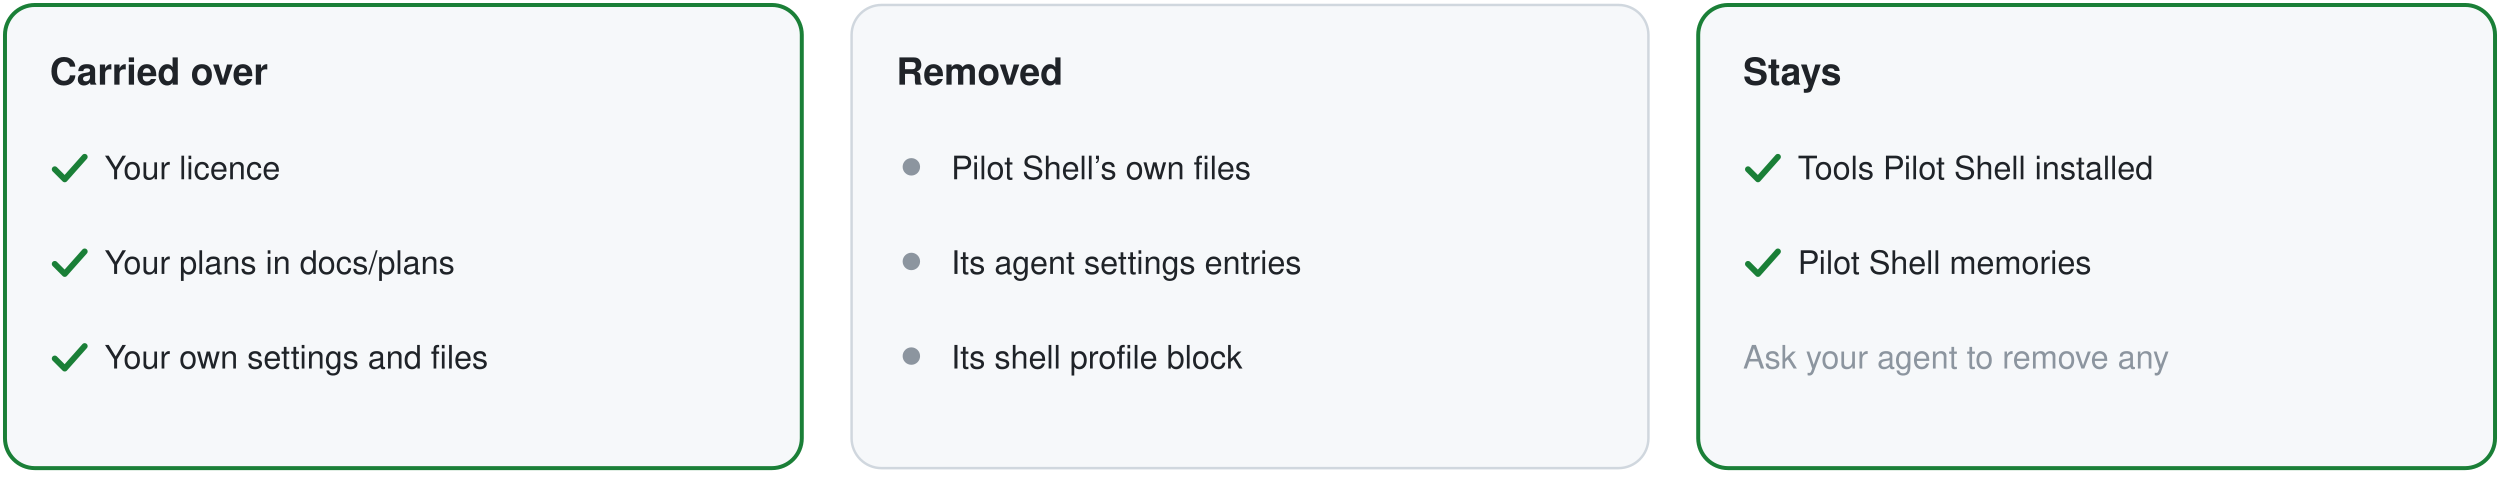
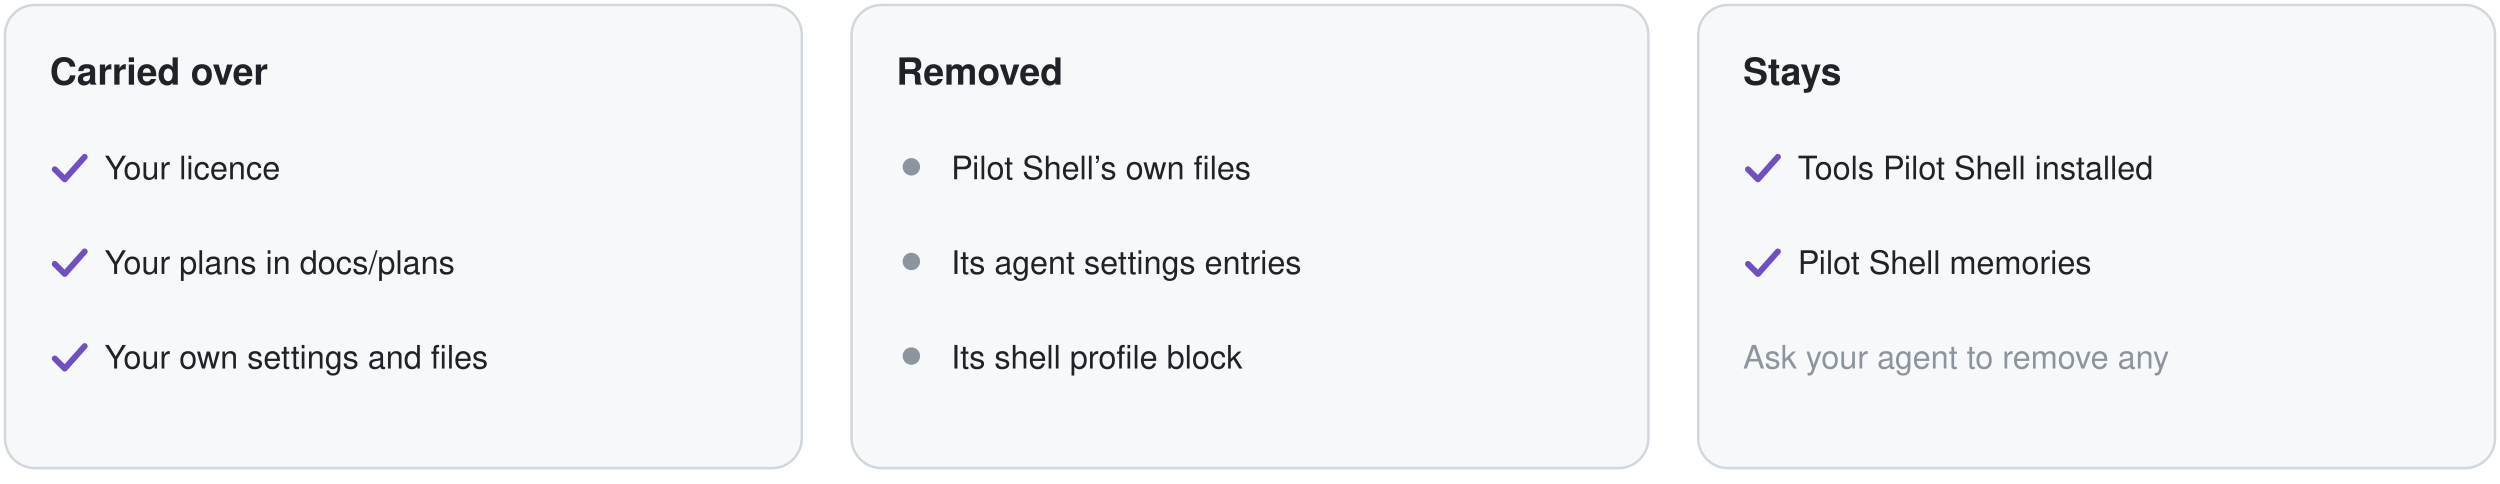
<svg xmlns="http://www.w3.org/2000/svg" width="1004" height="194" viewBox="-2 -2 1004 194" role="img" aria-label="Moving from Pilot Shell 11: your licence, plans and own files carry over; Pilot Shell’s own parts are removed; the tools it installed and its memories stay">
-   <rect x="0" y="0" width="320" height="186" rx="12" fill="#f6f8fa" stroke="#1a7f37" stroke-width="1.6" />
+   <rect x="0" y="0" width="320" height="186" rx="12" fill="#f6f8fa" stroke="#d0d7de" stroke-width="1" />
  <text x="18" y="32" font-family="-apple-system, BlinkMacSystemFont, 'Segoe UI', 'Helvetica Neue', Helvetica, Arial, sans-serif" font-size="15" font-weight="650" fill="#1f2328" text-anchor="start">Carried over</text>
-   <path d="M20 66 l4 4 l8 -9" fill="none" stroke="#1a7f37" stroke-width="2.4" stroke-linecap="round" stroke-linejoin="round" />
+   <path d="M20 66 l4 4 l8 -9" fill="none" stroke="#6f4fc2" stroke-width="2.4" stroke-linecap="round" stroke-linejoin="round" />
  <text x="40" y="70" font-family="-apple-system, BlinkMacSystemFont, 'Segoe UI', 'Helvetica Neue', Helvetica, Arial, sans-serif" font-size="13" font-weight="500" fill="#1f2328" text-anchor="start">Your licence</text>
-   <path d="M20 104 l4 4 l8 -9" fill="none" stroke="#1a7f37" stroke-width="2.4" stroke-linecap="round" stroke-linejoin="round" />
+   <path d="M20 104 l4 4 l8 -9" fill="none" stroke="#6f4fc2" stroke-width="2.4" stroke-linecap="round" stroke-linejoin="round" />
  <text x="40" y="108" font-family="-apple-system, BlinkMacSystemFont, 'Segoe UI', 'Helvetica Neue', Helvetica, Arial, sans-serif" font-size="13" font-weight="500" fill="#1f2328" text-anchor="start">Your plans in docs/plans</text>
-   <path d="M20 142 l4 4 l8 -9" fill="none" stroke="#1a7f37" stroke-width="2.4" stroke-linecap="round" stroke-linejoin="round" />
+   <path d="M20 142 l4 4 l8 -9" fill="none" stroke="#6f4fc2" stroke-width="2.4" stroke-linecap="round" stroke-linejoin="round" />
  <text x="40" y="146" font-family="-apple-system, BlinkMacSystemFont, 'Segoe UI', 'Helvetica Neue', Helvetica, Arial, sans-serif" font-size="13" font-weight="500" fill="#1f2328" text-anchor="start">Your own settings and files</text>
  <rect x="340" y="0" width="320" height="186" rx="12" fill="#f6f8fa" stroke="#d0d7de" stroke-width="1" />
  <text x="358" y="32" font-family="-apple-system, BlinkMacSystemFont, 'Segoe UI', 'Helvetica Neue', Helvetica, Arial, sans-serif" font-size="15" font-weight="650" fill="#1f2328" text-anchor="start">Removed</text>
  <circle cx="364" cy="65" r="3.5" fill="#8c959f" />
  <text x="380" y="70" font-family="-apple-system, BlinkMacSystemFont, 'Segoe UI', 'Helvetica Neue', Helvetica, Arial, sans-serif" font-size="13" font-weight="500" fill="#1f2328" text-anchor="start">Pilot Shell’s own files</text>
  <circle cx="364" cy="103" r="3.5" fill="#8c959f" />
  <text x="380" y="108" font-family="-apple-system, BlinkMacSystemFont, 'Segoe UI', 'Helvetica Neue', Helvetica, Arial, sans-serif" font-size="13" font-weight="500" fill="#1f2328" text-anchor="start">Its agent settings entries</text>
  <circle cx="364" cy="141" r="3.5" fill="#8c959f" />
  <text x="380" y="146" font-family="-apple-system, BlinkMacSystemFont, 'Segoe UI', 'Helvetica Neue', Helvetica, Arial, sans-serif" font-size="13" font-weight="500" fill="#1f2328" text-anchor="start">Its shell profile block</text>
-   <rect x="680" y="0" width="320" height="186" rx="12" fill="#f6f8fa" stroke="#1a7f37" stroke-width="1.6" />
+   <rect x="680" y="0" width="320" height="186" rx="12" fill="#f6f8fa" stroke="#d0d7de" stroke-width="1" />
  <text x="698" y="32" font-family="-apple-system, BlinkMacSystemFont, 'Segoe UI', 'Helvetica Neue', Helvetica, Arial, sans-serif" font-size="15" font-weight="650" fill="#1f2328" text-anchor="start">Stays</text>
-   <path d="M700 66 l4 4 l8 -9" fill="none" stroke="#1a7f37" stroke-width="2.4" stroke-linecap="round" stroke-linejoin="round" />
+   <path d="M700 66 l4 4 l8 -9" fill="none" stroke="#6f4fc2" stroke-width="2.4" stroke-linecap="round" stroke-linejoin="round" />
  <text x="720" y="70" font-family="-apple-system, BlinkMacSystemFont, 'Segoe UI', 'Helvetica Neue', Helvetica, Arial, sans-serif" font-size="13" font-weight="500" fill="#1f2328" text-anchor="start">Tools Pilot Shell installed</text>
-   <path d="M700 104 l4 4 l8 -9" fill="none" stroke="#1a7f37" stroke-width="2.4" stroke-linecap="round" stroke-linejoin="round" />
+   <path d="M700 104 l4 4 l8 -9" fill="none" stroke="#6f4fc2" stroke-width="2.4" stroke-linecap="round" stroke-linejoin="round" />
  <text x="720" y="108" font-family="-apple-system, BlinkMacSystemFont, 'Segoe UI', 'Helvetica Neue', Helvetica, Arial, sans-serif" font-size="13" font-weight="500" fill="#1f2328" text-anchor="start">Pilot Shell memories</text>
  <text x="698" y="146" font-family="-apple-system, BlinkMacSystemFont, 'Segoe UI', 'Helvetica Neue', Helvetica, Arial, sans-serif" font-size="13" font-weight="500" fill="#8c959f" text-anchor="start">Ask your agent to remove any</text>
</svg>
